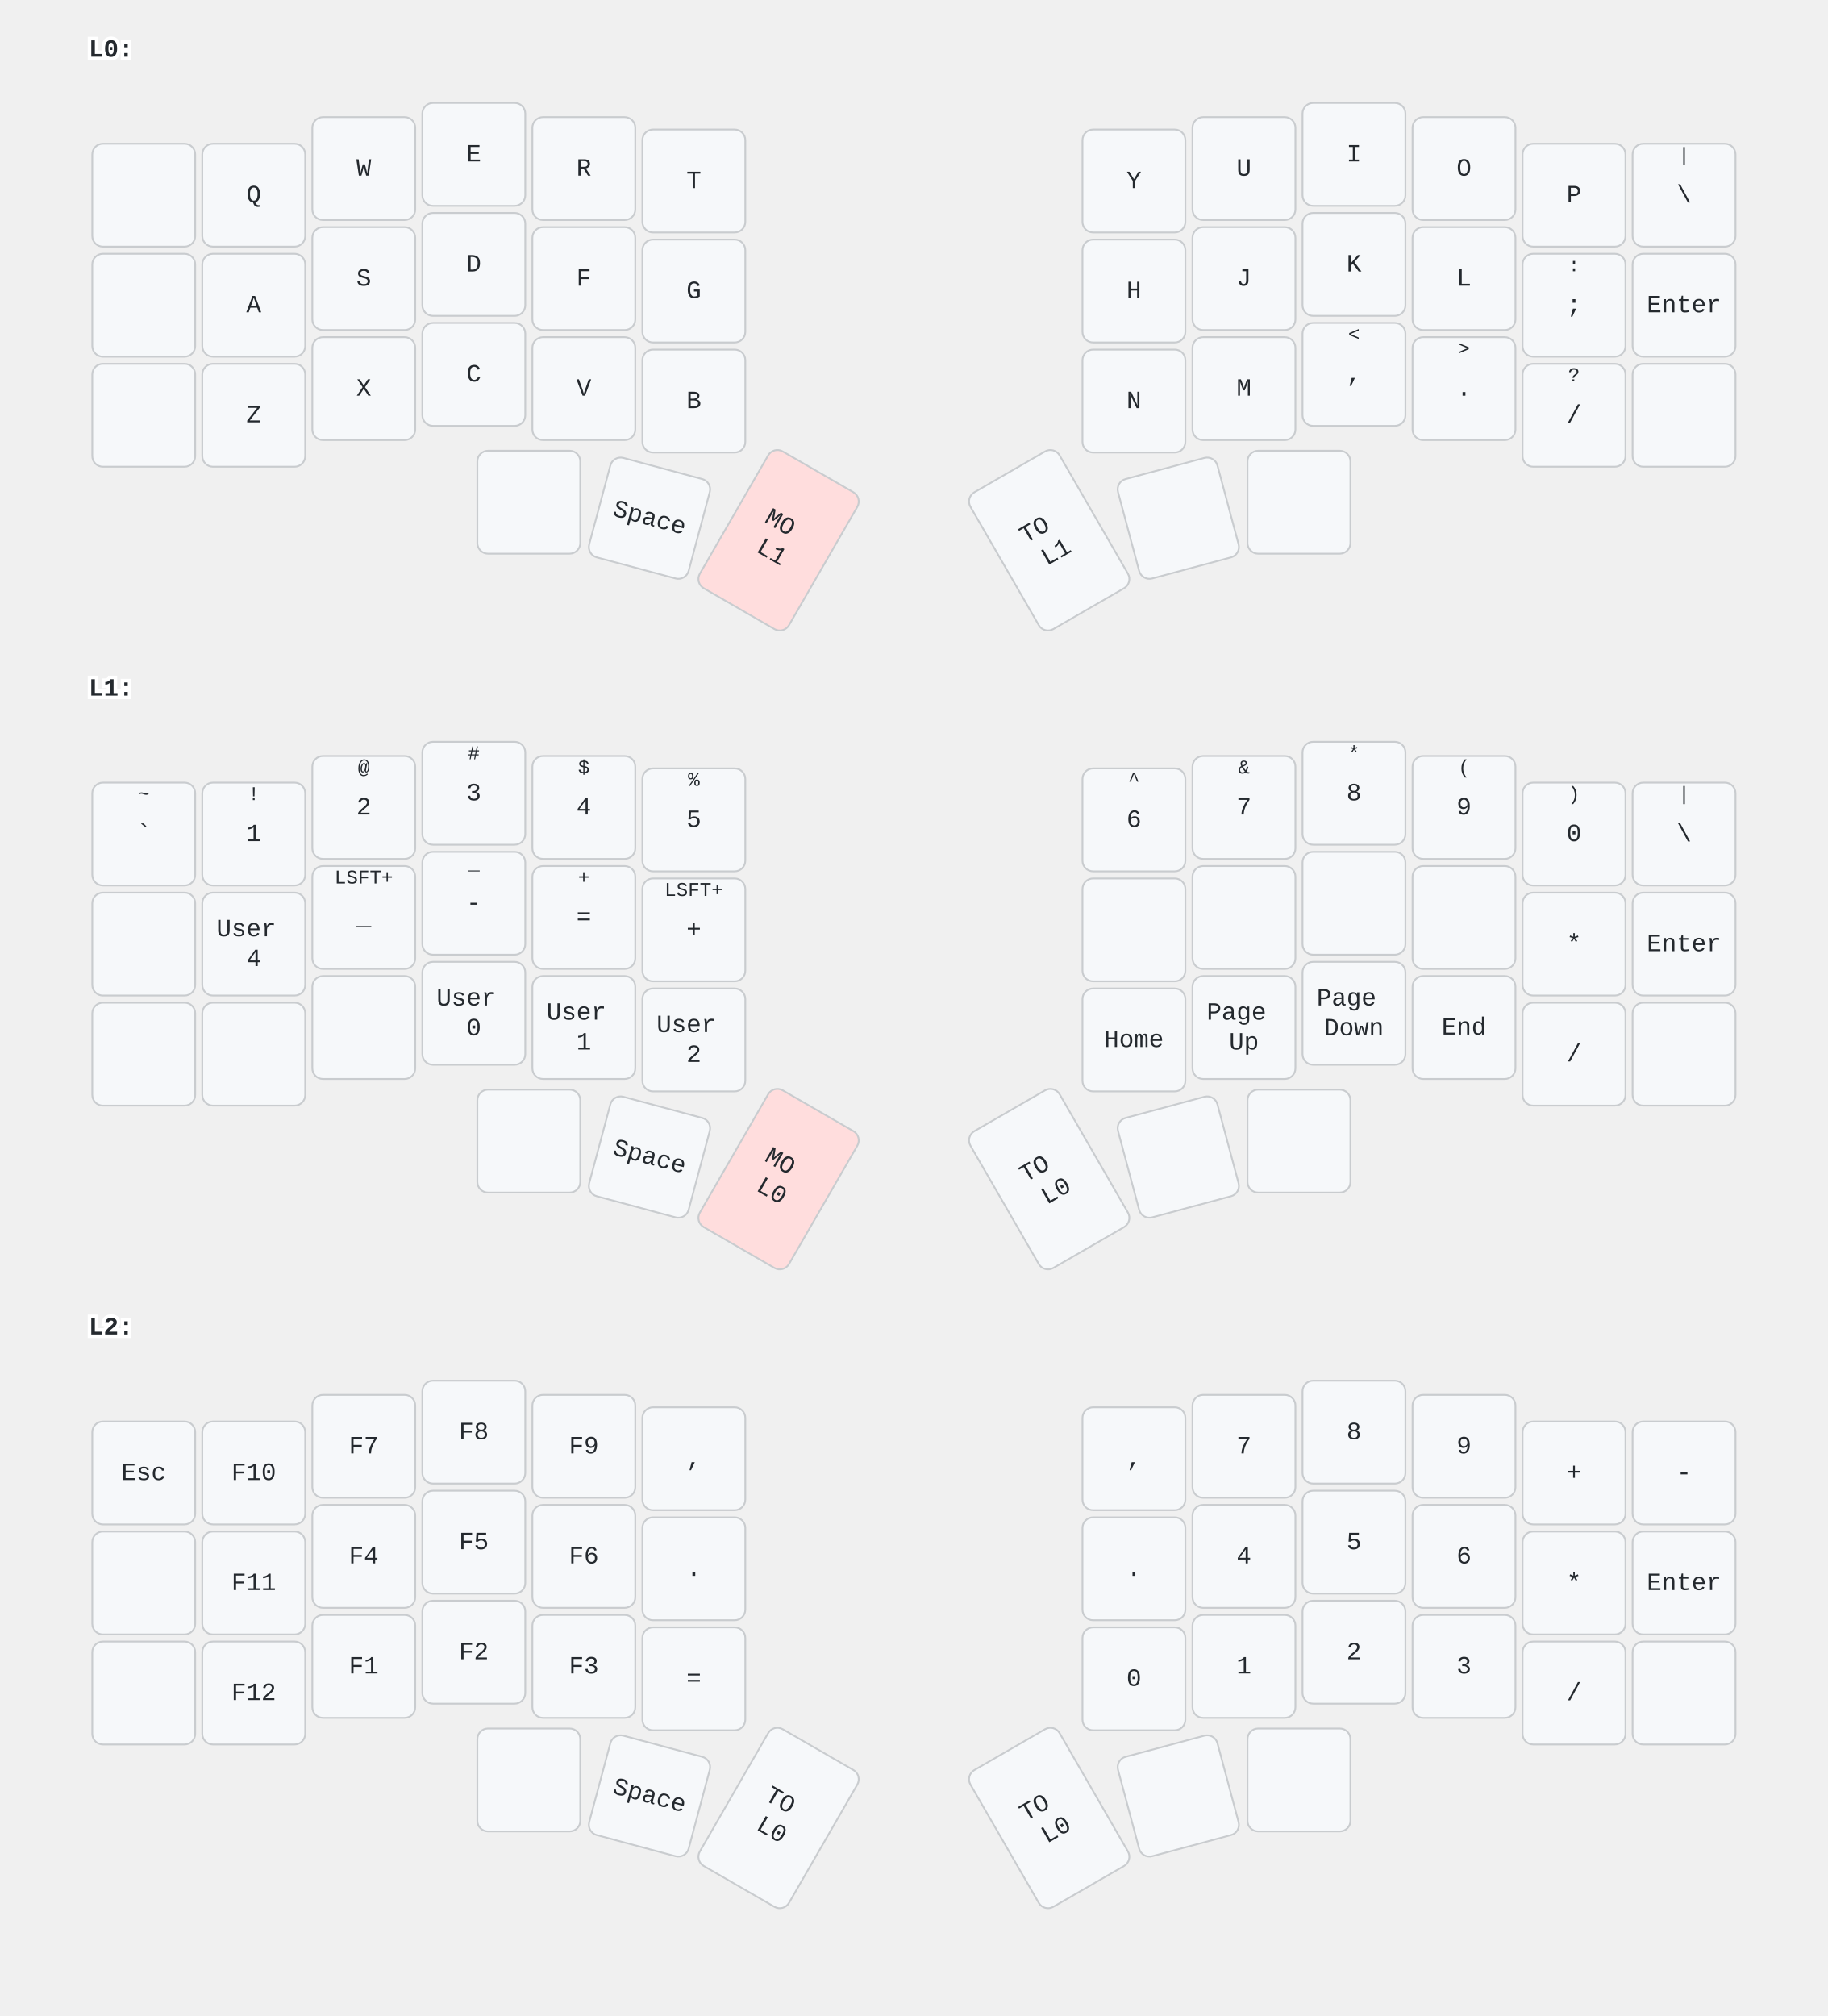
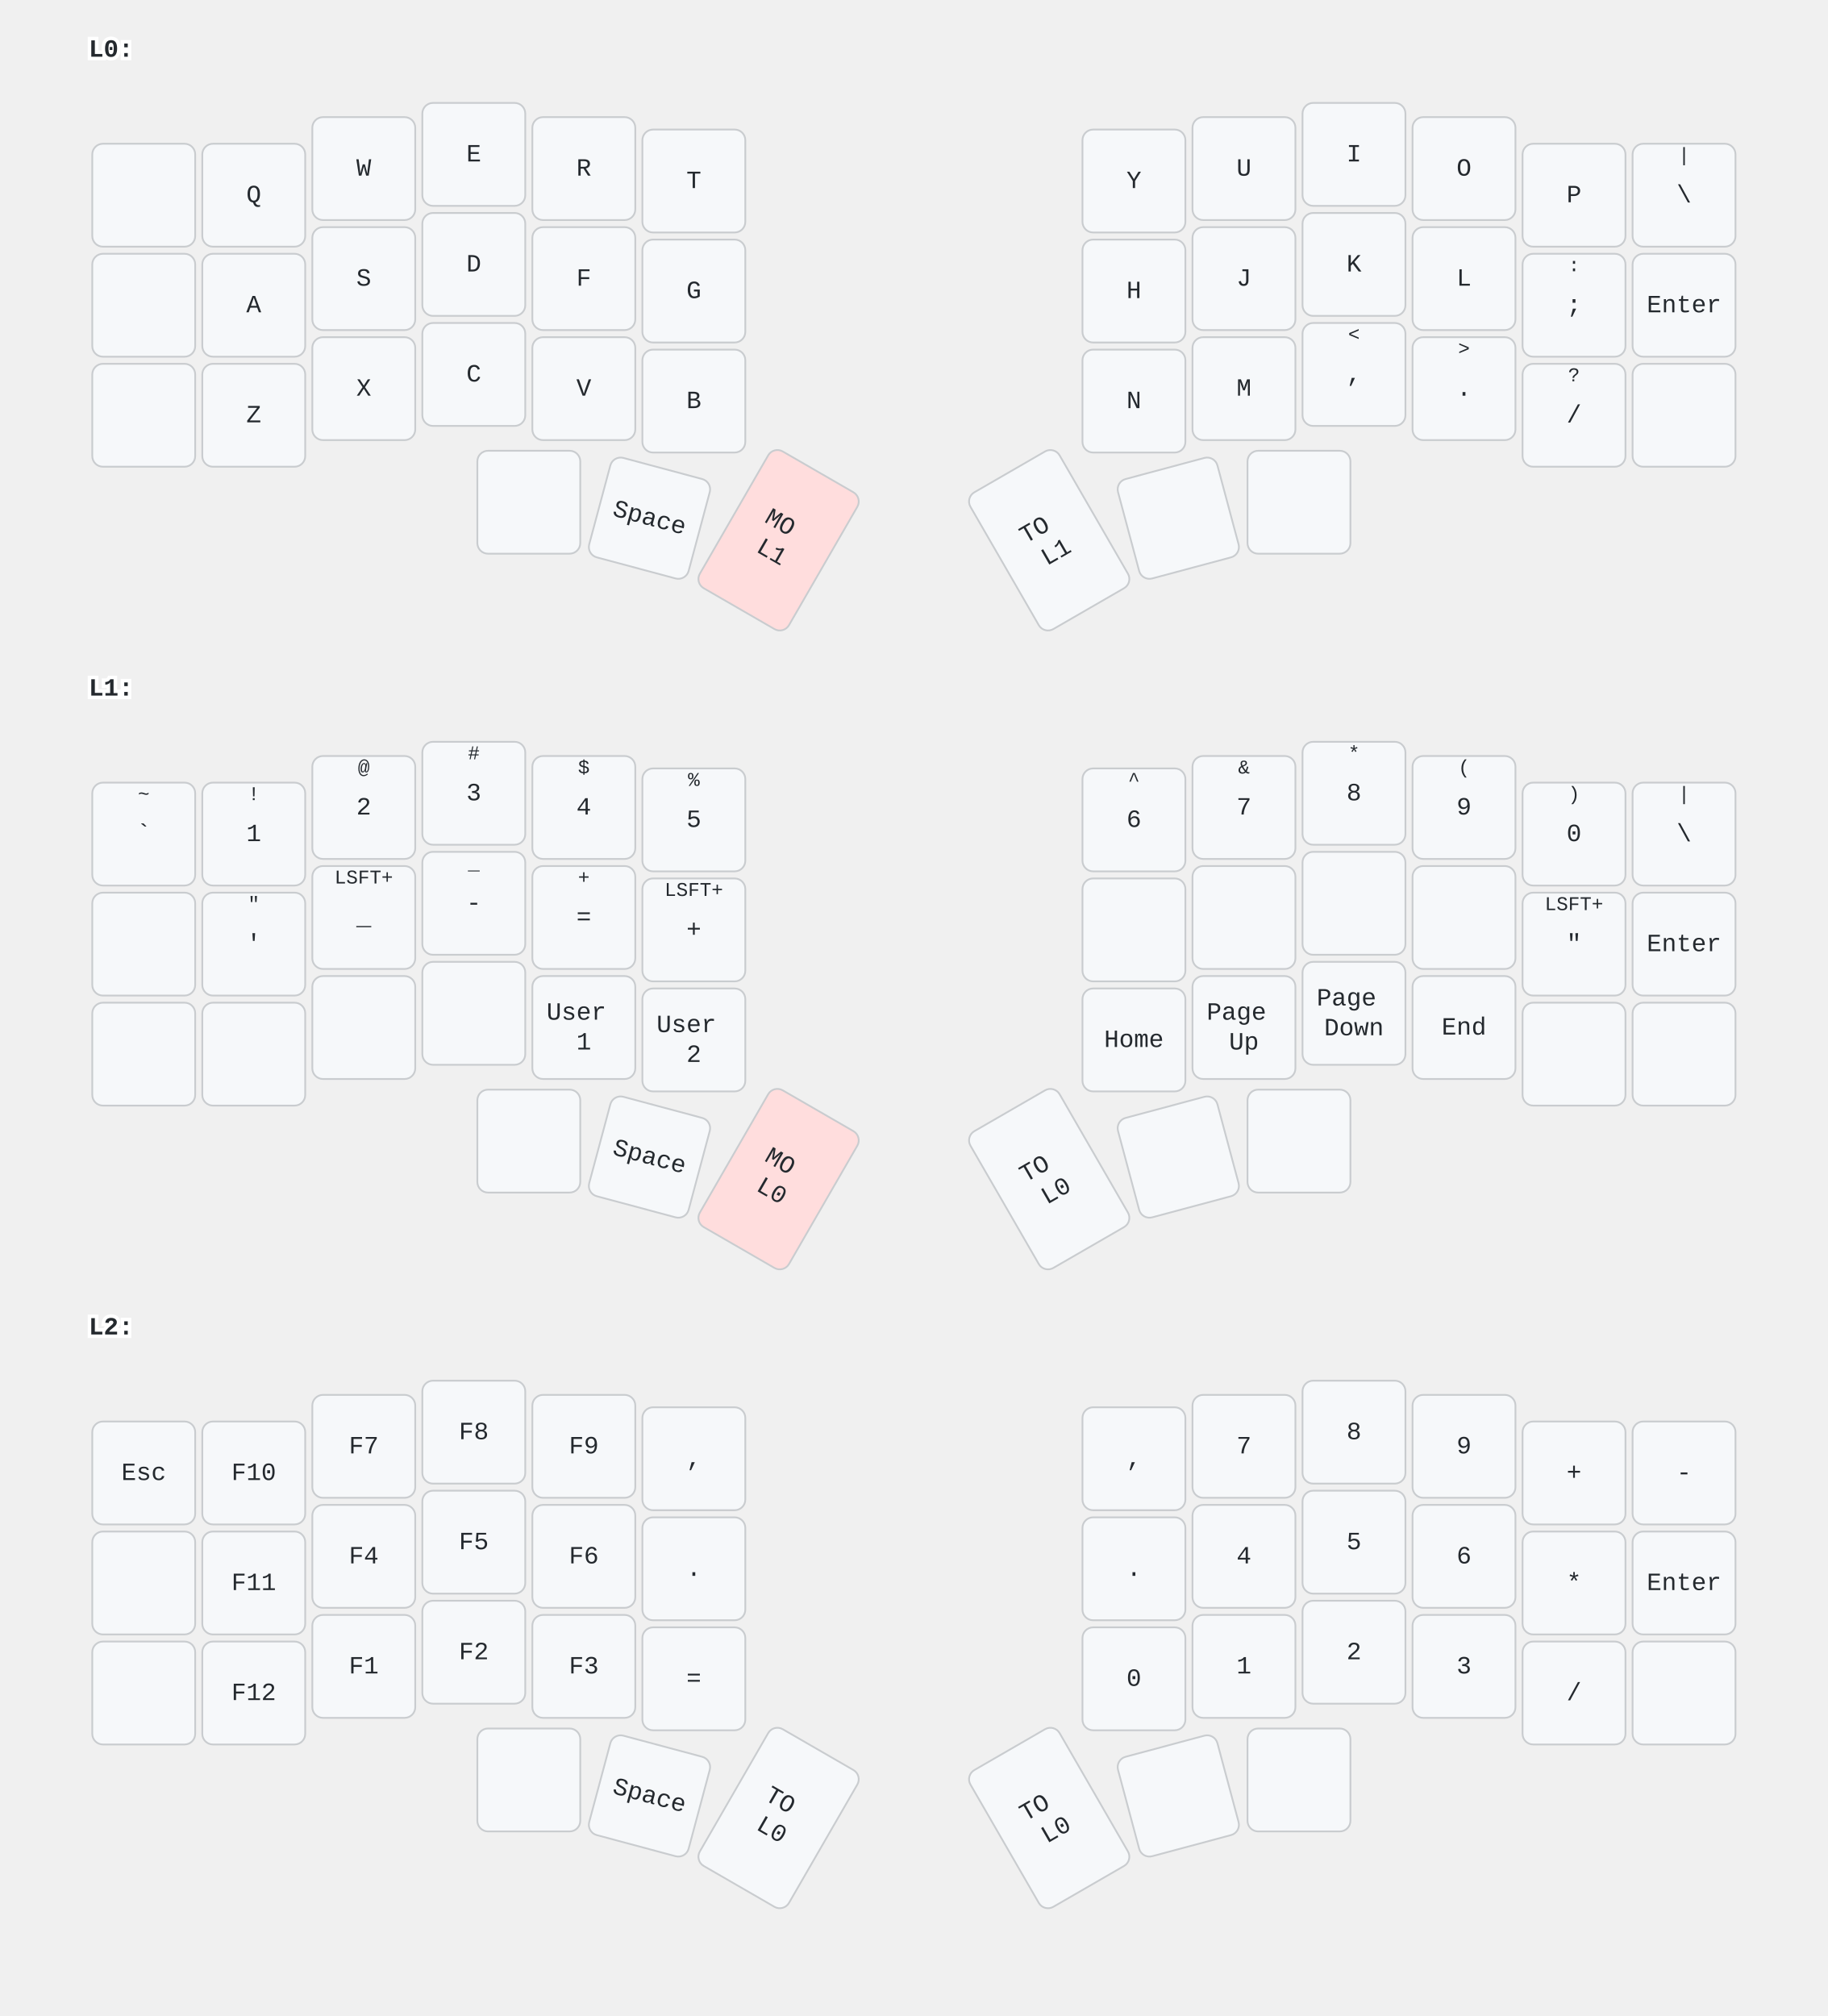
<svg xmlns="http://www.w3.org/2000/svg" xmlns:xlink="http://www.w3.org/1999/xlink" width="1030" height="1136" viewBox="0 0 1030 1136" class="keymap">
  <defs>/* start glyphs */
<svg id="mdi.apple-keyboard-command">
      <svg viewBox="0 0 24 24">
        <path d="M6,2A4,4 0 0,1 10,6V8H14V6A4,4 0 0,1 18,2A4,4 0 0,1 22,6A4,4 0 0,1 18,10H16V14H18A4,4 0 0,1 22,18A4,4 0 0,1 18,22A4,4 0 0,1 14,18V16H10V18A4,4 0 0,1 6,22A4,4 0 0,1 2,18A4,4 0 0,1 6,14H8V10H6A4,4 0 0,1 2,6A4,4 0 0,1 6,2M16,18A2,2 0 0,0 18,20A2,2 0 0,0 20,18A2,2 0 0,0 18,16H16V18M14,10H10V14H14V10M6,16A2,2 0 0,0 4,18A2,2 0 0,0 6,20A2,2 0 0,0 8,18V16H6M8,6A2,2 0 0,0 6,4A2,2 0 0,0 4,6A2,2 0 0,0 6,8H8V6M18,8A2,2 0 0,0 20,6A2,2 0 0,0 18,4A2,2 0 0,0 16,6V8H18Z" />
      </svg>
    </svg>
    <svg id="mdi.apple-keyboard-control">
      <svg viewBox="0 0 24 24">
        <path d="M19.78,11.78L18.36,13.19L12,6.83L5.64,13.19L4.22,11.78L12,4L19.78,11.78Z" />
      </svg>
    </svg>
    <svg id="mdi.apple-keyboard-shift">
      <svg viewBox="0 0 24 24">
        <path d="M15,18V12H17.17L12,6.83L6.83,12H9V18H15M12,4L22,14H17V20H7V14H2L12,4Z" />
      </svg>
    </svg>
    <svg id="mdi.arrow-down">
      <svg viewBox="0 0 24 24">
        <path d="M11,4H13V16L18.5,10.5L19.92,11.92L12,19.84L4.08,11.92L5.5,10.5L11,16V4Z" />
      </svg>
    </svg>
    <svg id="mdi.arrow-left">
      <svg viewBox="0 0 24 24">
        <path d="M20,11V13H8L13.5,18.5L12.08,19.92L4.16,12L12.08,4.08L13.5,5.5L8,11H20Z" />
      </svg>
    </svg>
    <svg id="mdi.arrow-right">
      <svg viewBox="0 0 24 24">
        <path d="M4,11V13H16L10.5,18.5L11.92,19.92L19.84,12L11.92,4.08L10.5,5.5L16,11H4Z" />
      </svg>
    </svg>
    <svg id="mdi.arrow-up">
      <svg viewBox="0 0 24 24">
        <path d="M13,20H11V8L5.5,13.5L4.08,12.08L12,4.16L19.92,12.08L18.5,13.5L13,8V20Z" />
      </svg>
    </svg>
    <svg id="mdi.backspace-outline">
      <svg viewBox="0 0 24 24">
        <path d="M19,15.59L17.59,17L14,13.41L10.41,17L9,15.59L12.59,12L9,8.41L10.41,7L14,10.59L17.59,7L19,8.41L15.41,12L19,15.59M22,3A2,2 0 0,1 24,5V19A2,2 0 0,1 22,21H7C6.31,21 5.77,20.64 5.41,20.11L0,12L5.41,3.88C5.77,3.35 6.31,3 7,3H22M22,5H7L2.28,12L7,19H22V5Z" />
      </svg>
    </svg>
    <svg id="mdi.keyboard-tab">
      <svg viewBox="0 0 24 24">
        <path d="M20,18H22V6H20M11.59,7.41L15.17,11H1V13H15.17L11.59,16.58L13,18L19,12L13,6L11.59,7.41Z" />
      </svg>
    </svg>
  </defs>/* end glyphs */
<style>/* inherit to force styles through use tags */
svg path {
    fill: inherit;
}

/* font and background color specifications */
svg.keymap {
    font-family: SFMono-Regular,Consolas,Liberation Mono,Menlo,monospace;
    font-size: 14px;
    font-kerning: normal;
    text-rendering: optimizeLegibility;
    fill: #24292e;
}

/* default key styling */
rect.key {
    fill: #f6f8fa;
}

rect.key, rect.combo {
    stroke: #c9cccf;
    stroke-width: 1;
}

/* default key side styling, only used is draw_key_sides is set */
rect.side {
    filter: brightness(90%);
}

/* color accent for combo boxes */
rect.combo, rect.combo-separate {
    fill: #cdf;
}

/* color accent for held keys */
rect.held, rect.combo.held {
    fill: #fdd;
}

/* color accent for ghost (optional) keys */
rect.ghost, rect.combo.ghost {
    stroke-dasharray: 4, 4;
    stroke-width: 2;
}

text {
    text-anchor: middle;
    dominant-baseline: middle;
}

/* styling for layer labels */
text.label {
    font-weight: bold;
    text-anchor: start;
    stroke: white;
    stroke-width: 4;
    paint-order: stroke;
}

/* styling for optional footer */
text.footer {
    text-anchor: end;
    dominant-baseline: auto;
    stroke: white;
    stroke-width: 4;
    paint-order: stroke;
}

/* styling for combo tap, and key hold/shifted label text */
text.combo, text.hold, text.shifted {
    font-size: 11px;
}

text.hold {
    text-anchor: middle;
    dominant-baseline: auto;
}

text.shifted {
    text-anchor: middle;
    dominant-baseline: hanging;
}

text.layer-activator {
    text-decoration: underline;
}

/* styling for hold/shifted label text in combo box */
text.combo.hold, text.combo.shifted {
    font-size: 8px;
}

/* lighter symbol for transparent keys */
text.trans {
    fill: #7b7e81;
}

/* styling for combo dendrons */
path.combo {
    stroke-width: 1;
    stroke: gray;
    fill: none;
}

/* Start Tabler Icons Cleanup */
/* cannot use height/width with glyphs */
.icon-tabler &gt; path {
    fill: inherit;
    stroke: inherit;
    stroke-width: 2;
}
/* hide tabler's default box */
.icon-tabler &gt; path[stroke="none"][fill="none"] {
    visibility: hidden;
}
/* End Tabler Icons Cleanup */

@media (prefers-color-scheme: dark) {
svg.keymap { fill: #d1d6db; }
rect.key { fill: #3f4750; }
rect.key, rect.combo { stroke: #60666c; }
rect.combo, rect.combo-separate { fill: #1f3d7a; }
rect.held, rect.combo.held { fill: #854747; }
text.label, text.footer { stroke: black; }
text.trans { fill: #7e8184; }
path.combo { stroke: #7f7f7f; }

}
svg.keymap { background-color: #FFF; }</style>
  <g transform="translate(50, 0)" class="layer-L0">
    <text x="0" y="28" class="label" id="L0">L0:</text>
    <g transform="translate(0, 56)">
      <g transform="translate(31, 54)" class="key keypos-0">
        <rect rx="6" ry="6" x="-29" y="-29" width="58" height="58" class="key" />
        <use href="#mdi.keyboard-tab" xlink:href="#mdi.keyboard-tab" x="-11" y="-11" height="22" width="22.0" class="key tap glyph mdi.keyboard-tab" />
      </g>
      <g transform="translate(93, 54)" class="key keypos-1">
        <rect rx="6" ry="6" x="-29" y="-29" width="58" height="58" class="key" />
        <text x="0" y="0" class="key tap">Q</text>
      </g>
      <g transform="translate(155, 39)" class="key keypos-2">
        <rect rx="6" ry="6" x="-29" y="-29" width="58" height="58" class="key" />
        <text x="0" y="0" class="key tap">W</text>
      </g>
      <g transform="translate(217, 31)" class="key keypos-3">
        <rect rx="6" ry="6" x="-29" y="-29" width="58" height="58" class="key" />
        <text x="0" y="0" class="key tap">E</text>
      </g>
      <g transform="translate(279, 39)" class="key keypos-4">
        <rect rx="6" ry="6" x="-29" y="-29" width="58" height="58" class="key" />
        <text x="0" y="0" class="key tap">R</text>
      </g>
      <g transform="translate(341, 46)" class="key keypos-5">
        <rect rx="6" ry="6" x="-29" y="-29" width="58" height="58" class="key" />
        <text x="0" y="0" class="key tap">T</text>
      </g>
      <g transform="translate(589, 46)" class="key keypos-6">
        <rect rx="6" ry="6" x="-29" y="-29" width="58" height="58" class="key" />
        <text x="0" y="0" class="key tap">Y</text>
      </g>
      <g transform="translate(651, 39)" class="key keypos-7">
        <rect rx="6" ry="6" x="-29" y="-29" width="58" height="58" class="key" />
        <text x="0" y="0" class="key tap">U</text>
      </g>
      <g transform="translate(713, 31)" class="key keypos-8">
        <rect rx="6" ry="6" x="-29" y="-29" width="58" height="58" class="key" />
        <text x="0" y="0" class="key tap">I</text>
      </g>
      <g transform="translate(775, 39)" class="key keypos-9">
        <rect rx="6" ry="6" x="-29" y="-29" width="58" height="58" class="key" />
        <text x="0" y="0" class="key tap">O</text>
      </g>
      <g transform="translate(837, 54)" class="key keypos-10">
        <rect rx="6" ry="6" x="-29" y="-29" width="58" height="58" class="key" />
        <text x="0" y="0" class="key tap">P</text>
      </g>
      <g transform="translate(899, 54)" class="key keypos-11">
        <rect rx="6" ry="6" x="-29" y="-29" width="58" height="58" class="key" />
        <text x="0" y="0" class="key tap">\</text>
        <text x="0" y="-25" class="key shifted">|</text>
      </g>
      <g transform="translate(31, 116)" class="key keypos-12">
        <rect rx="6" ry="6" x="-29" y="-29" width="58" height="58" class="key" />
        <use href="#mdi.apple-keyboard-control" xlink:href="#mdi.apple-keyboard-control" x="-11" y="-11" height="22" width="22.0" class="key tap glyph mdi.apple-keyboard-control" />
      </g>
      <g transform="translate(93, 116)" class="key keypos-13">
        <rect rx="6" ry="6" x="-29" y="-29" width="58" height="58" class="key" />
        <text x="0" y="0" class="key tap">A</text>
      </g>
      <g transform="translate(155, 101)" class="key keypos-14">
        <rect rx="6" ry="6" x="-29" y="-29" width="58" height="58" class="key" />
        <text x="0" y="0" class="key tap">S</text>
      </g>
      <g transform="translate(217, 93)" class="key keypos-15">
        <rect rx="6" ry="6" x="-29" y="-29" width="58" height="58" class="key" />
        <text x="0" y="0" class="key tap">D</text>
      </g>
      <g transform="translate(279, 101)" class="key keypos-16">
        <rect rx="6" ry="6" x="-29" y="-29" width="58" height="58" class="key" />
        <text x="0" y="0" class="key tap">F</text>
      </g>
      <g transform="translate(341, 108)" class="key keypos-17">
        <rect rx="6" ry="6" x="-29" y="-29" width="58" height="58" class="key" />
        <text x="0" y="0" class="key tap">G</text>
      </g>
      <g transform="translate(589, 108)" class="key keypos-18">
        <rect rx="6" ry="6" x="-29" y="-29" width="58" height="58" class="key" />
        <text x="0" y="0" class="key tap">H</text>
      </g>
      <g transform="translate(651, 101)" class="key keypos-19">
        <rect rx="6" ry="6" x="-29" y="-29" width="58" height="58" class="key" />
        <text x="0" y="0" class="key tap">J</text>
      </g>
      <g transform="translate(713, 93)" class="key keypos-20">
        <rect rx="6" ry="6" x="-29" y="-29" width="58" height="58" class="key" />
        <text x="0" y="0" class="key tap">K</text>
      </g>
      <g transform="translate(775, 101)" class="key keypos-21">
        <rect rx="6" ry="6" x="-29" y="-29" width="58" height="58" class="key" />
        <text x="0" y="0" class="key tap">L</text>
      </g>
      <g transform="translate(837, 116)" class="key keypos-22">
        <rect rx="6" ry="6" x="-29" y="-29" width="58" height="58" class="key" />
        <text x="0" y="0" class="key tap">;</text>
        <text x="0" y="-25" class="key shifted">:</text>
      </g>
      <g transform="translate(899, 116)" class="key keypos-23">
        <rect rx="6" ry="6" x="-29" y="-29" width="58" height="58" class="key" />
        <text x="0" y="0" class="key tap">Enter</text>
      </g>
      <g transform="translate(31, 178)" class="key keypos-24">
        <rect rx="6" ry="6" x="-29" y="-29" width="58" height="58" class="key" />
        <use href="#mdi.apple-keyboard-shift" xlink:href="#mdi.apple-keyboard-shift" x="-11" y="-11" height="22" width="22.0" class="key tap glyph mdi.apple-keyboard-shift" />
      </g>
      <g transform="translate(93, 178)" class="key keypos-25">
        <rect rx="6" ry="6" x="-29" y="-29" width="58" height="58" class="key" />
        <text x="0" y="0" class="key tap">Z</text>
      </g>
      <g transform="translate(155, 163)" class="key keypos-26">
        <rect rx="6" ry="6" x="-29" y="-29" width="58" height="58" class="key" />
        <text x="0" y="0" class="key tap">X</text>
      </g>
      <g transform="translate(217, 155)" class="key keypos-27">
        <rect rx="6" ry="6" x="-29" y="-29" width="58" height="58" class="key" />
        <text x="0" y="0" class="key tap">C</text>
      </g>
      <g transform="translate(279, 163)" class="key keypos-28">
        <rect rx="6" ry="6" x="-29" y="-29" width="58" height="58" class="key" />
        <text x="0" y="0" class="key tap">V</text>
      </g>
      <g transform="translate(341, 170)" class="key keypos-29">
        <rect rx="6" ry="6" x="-29" y="-29" width="58" height="58" class="key" />
        <text x="0" y="0" class="key tap">B</text>
      </g>
      <g transform="translate(589, 170)" class="key keypos-30">
        <rect rx="6" ry="6" x="-29" y="-29" width="58" height="58" class="key" />
        <text x="0" y="0" class="key tap">N</text>
      </g>
      <g transform="translate(651, 163)" class="key keypos-31">
        <rect rx="6" ry="6" x="-29" y="-29" width="58" height="58" class="key" />
        <text x="0" y="0" class="key tap">M</text>
      </g>
      <g transform="translate(713, 155)" class="key keypos-32">
        <rect rx="6" ry="6" x="-29" y="-29" width="58" height="58" class="key" />
        <text x="0" y="0" class="key tap">,</text>
        <text x="0" y="-25" class="key shifted">&lt;</text>
      </g>
      <g transform="translate(775, 163)" class="key keypos-33">
        <rect rx="6" ry="6" x="-29" y="-29" width="58" height="58" class="key" />
        <text x="0" y="0" class="key tap">.</text>
        <text x="0" y="-25" class="key shifted">&gt;</text>
      </g>
      <g transform="translate(837, 178)" class="key keypos-34">
        <rect rx="6" ry="6" x="-29" y="-29" width="58" height="58" class="key" />
        <text x="0" y="0" class="key tap">/</text>
        <text x="0" y="-25" class="key shifted">?</text>
      </g>
      <g transform="translate(899, 178)" class="key keypos-35">
        <rect rx="6" ry="6" x="-29" y="-29" width="58" height="58" class="key" />
        <use href="#mdi.apple-keyboard-shift" xlink:href="#mdi.apple-keyboard-shift" x="-11" y="-11" height="22" width="22.0" class="key tap glyph mdi.apple-keyboard-shift" />
      </g>
      <g transform="translate(248, 227)" class="key keypos-36">
        <rect rx="6" ry="6" x="-29" y="-29" width="58" height="58" class="key" />
        <use href="#mdi.apple-keyboard-command" xlink:href="#mdi.apple-keyboard-command" x="-11" y="-11" height="22" width="22.0" class="key tap glyph mdi.apple-keyboard-command" />
      </g>
      <g transform="translate(316, 236) rotate(15.0)" class="key keypos-37">
        <rect rx="6" ry="6" x="-29" y="-29" width="58" height="58" class="key" />
        <text x="0" y="0" class="key tap">Space</text>
      </g>
      <g transform="translate(389, 248) rotate(30.0)" class="key held keypos-38">
        <rect rx="6" ry="6" x="-29" y="-44" width="58" height="89" class="key held" />
        <text x="0" y="0" class="key held tap">
          <tspan x="0" dy="-0.6em">MO</tspan>
          <tspan x="0" dy="1.2em">L1</tspan>
        </text>
      </g>
      <g transform="translate(541, 248) rotate(-30.0)" class="key keypos-39">
        <rect rx="6" ry="6" x="-29" y="-44" width="58" height="89" class="key" />
        <text x="0" y="0" class="key tap">
          <tspan x="0" dy="-0.6em">TO</tspan>
          <tspan x="0" dy="1.2em">L1</tspan>
        </text>
      </g>
      <g transform="translate(614, 236) rotate(-15.0)" class="key keypos-40">
        <rect rx="6" ry="6" x="-29" y="-29" width="58" height="58" class="key" />
        <use href="#mdi.backspace-outline" xlink:href="#mdi.backspace-outline" x="-11" y="-11" height="22" width="22.0" class="key tap glyph mdi.backspace-outline" />
      </g>
      <g transform="translate(682, 227)" class="key keypos-41">
        <rect rx="6" ry="6" x="-29" y="-29" width="58" height="58" class="key" />
        <use href="#mdi.apple-keyboard-command" xlink:href="#mdi.apple-keyboard-command" x="-11" y="-11" height="22" width="22.0" class="key tap glyph mdi.apple-keyboard-command" />
      </g>
    </g>
  </g>
  <g transform="translate(50, 360)" class="layer-L1">
    <text x="0" y="28" class="label" id="L1">L1:</text>
    <g transform="translate(0, 56)">
      <g transform="translate(31, 54)" class="key keypos-0">
        <rect rx="6" ry="6" x="-29" y="-29" width="58" height="58" class="key" />
        <text x="0" y="0" class="key tap">`</text>
        <text x="0" y="-25" class="key shifted">~</text>
      </g>
      <g transform="translate(93, 54)" class="key keypos-1">
        <rect rx="6" ry="6" x="-29" y="-29" width="58" height="58" class="key" />
        <text x="0" y="0" class="key tap">1</text>
        <text x="0" y="-25" class="key shifted">!</text>
      </g>
      <g transform="translate(155, 39)" class="key keypos-2">
        <rect rx="6" ry="6" x="-29" y="-29" width="58" height="58" class="key" />
        <text x="0" y="0" class="key tap">2</text>
        <text x="0" y="-25" class="key shifted">@</text>
      </g>
      <g transform="translate(217, 31)" class="key keypos-3">
        <rect rx="6" ry="6" x="-29" y="-29" width="58" height="58" class="key" />
        <text x="0" y="0" class="key tap">3</text>
        <text x="0" y="-25" class="key shifted">#</text>
      </g>
      <g transform="translate(279, 39)" class="key keypos-4">
        <rect rx="6" ry="6" x="-29" y="-29" width="58" height="58" class="key" />
        <text x="0" y="0" class="key tap">4</text>
        <text x="0" y="-25" class="key shifted">$</text>
      </g>
      <g transform="translate(341, 46)" class="key keypos-5">
        <rect rx="6" ry="6" x="-29" y="-29" width="58" height="58" class="key" />
        <text x="0" y="0" class="key tap">5</text>
        <text x="0" y="-25" class="key shifted">%</text>
      </g>
      <g transform="translate(589, 46)" class="key keypos-6">
        <rect rx="6" ry="6" x="-29" y="-29" width="58" height="58" class="key" />
        <text x="0" y="0" class="key tap">6</text>
        <text x="0" y="-25" class="key shifted">^</text>
      </g>
      <g transform="translate(651, 39)" class="key keypos-7">
        <rect rx="6" ry="6" x="-29" y="-29" width="58" height="58" class="key" />
        <text x="0" y="0" class="key tap">7</text>
        <text x="0" y="-25" class="key shifted">&amp;</text>
      </g>
      <g transform="translate(713, 31)" class="key keypos-8">
        <rect rx="6" ry="6" x="-29" y="-29" width="58" height="58" class="key" />
        <text x="0" y="0" class="key tap">8</text>
        <text x="0" y="-25" class="key shifted">*</text>
      </g>
      <g transform="translate(775, 39)" class="key keypos-9">
        <rect rx="6" ry="6" x="-29" y="-29" width="58" height="58" class="key" />
        <text x="0" y="0" class="key tap">9</text>
        <text x="0" y="-25" class="key shifted">(</text>
      </g>
      <g transform="translate(837, 54)" class="key keypos-10">
        <rect rx="6" ry="6" x="-29" y="-29" width="58" height="58" class="key" />
        <text x="0" y="0" class="key tap">0</text>
        <text x="0" y="-25" class="key shifted">)</text>
      </g>
      <g transform="translate(899, 54)" class="key keypos-11">
        <rect rx="6" ry="6" x="-29" y="-29" width="58" height="58" class="key" />
        <text x="0" y="0" class="key tap">\</text>
        <text x="0" y="-25" class="key shifted">|</text>
      </g>
      <g transform="translate(31, 116)" class="key keypos-12">
        <rect rx="6" ry="6" x="-29" y="-29" width="58" height="58" class="key" />
        <use href="#mdi.apple-keyboard-control" xlink:href="#mdi.apple-keyboard-control" x="-11" y="-11" height="22" width="22.0" class="key tap glyph mdi.apple-keyboard-control" />
      </g>
      <g transform="translate(93, 116)" class="key keypos-13">
        <rect rx="6" ry="6" x="-29" y="-29" width="58" height="58" class="key" />
-         <text x="0" y="0" class="key tap">
-           <tspan x="0" dy="-0.6em">User</tspan>
-           <tspan x="0" dy="1.2em">4</tspan>
-         </text>
+         <text x="0" y="0" class="key tap">'</text>
+         <text x="0" y="-25" class="key shifted">"</text>
      </g>
      <g transform="translate(155, 101)" class="key keypos-14">
        <rect rx="6" ry="6" x="-29" y="-29" width="58" height="58" class="key" />
        <text x="0" y="0" class="key tap">_</text>
        <text x="0" y="-25" class="key shifted">LSFT+</text>
      </g>
      <g transform="translate(217, 93)" class="key keypos-15">
        <rect rx="6" ry="6" x="-29" y="-29" width="58" height="58" class="key" />
        <text x="0" y="0" class="key tap">-</text>
        <text x="0" y="-25" class="key shifted">_</text>
      </g>
      <g transform="translate(279, 101)" class="key keypos-16">
        <rect rx="6" ry="6" x="-29" y="-29" width="58" height="58" class="key" />
        <text x="0" y="0" class="key tap">=</text>
        <text x="0" y="-25" class="key shifted">+</text>
      </g>
      <g transform="translate(341, 108)" class="key keypos-17">
        <rect rx="6" ry="6" x="-29" y="-29" width="58" height="58" class="key" />
        <text x="0" y="0" class="key tap">+</text>
        <text x="0" y="-25" class="key shifted">LSFT+</text>
      </g>
      <g transform="translate(589, 108)" class="key keypos-18">
        <rect rx="6" ry="6" x="-29" y="-29" width="58" height="58" class="key" />
        <use href="#mdi.arrow-left" xlink:href="#mdi.arrow-left" x="-11" y="-11" height="22" width="22.0" class="key tap glyph mdi.arrow-left" />
      </g>
      <g transform="translate(651, 101)" class="key keypos-19">
        <rect rx="6" ry="6" x="-29" y="-29" width="58" height="58" class="key" />
        <use href="#mdi.arrow-down" xlink:href="#mdi.arrow-down" x="-11" y="-11" height="22" width="22.0" class="key tap glyph mdi.arrow-down" />
      </g>
      <g transform="translate(713, 93)" class="key keypos-20">
        <rect rx="6" ry="6" x="-29" y="-29" width="58" height="58" class="key" />
        <use href="#mdi.arrow-up" xlink:href="#mdi.arrow-up" x="-11" y="-11" height="22" width="22.0" class="key tap glyph mdi.arrow-up" />
      </g>
      <g transform="translate(775, 101)" class="key keypos-21">
        <rect rx="6" ry="6" x="-29" y="-29" width="58" height="58" class="key" />
        <use href="#mdi.arrow-right" xlink:href="#mdi.arrow-right" x="-11" y="-11" height="22" width="22.0" class="key tap glyph mdi.arrow-right" />
      </g>
      <g transform="translate(837, 116)" class="key keypos-22">
        <rect rx="6" ry="6" x="-29" y="-29" width="58" height="58" class="key" />
-         <text x="0" y="0" class="key tap">*</text>
+         <text x="0" y="0" class="key tap">"</text>
+         <text x="0" y="-25" class="key shifted">LSFT+</text>
      </g>
      <g transform="translate(899, 116)" class="key keypos-23">
        <rect rx="6" ry="6" x="-29" y="-29" width="58" height="58" class="key" />
        <text x="0" y="0" class="key tap">Enter</text>
      </g>
      <g transform="translate(31, 178)" class="key keypos-24">
        <rect rx="6" ry="6" x="-29" y="-29" width="58" height="58" class="key" />
        <use href="#mdi.apple-keyboard-shift" xlink:href="#mdi.apple-keyboard-shift" x="-11" y="-11" height="22" width="22.0" class="key tap glyph mdi.apple-keyboard-shift" />
      </g>
      <g transform="translate(93, 178)" class="key keypos-25">
        <rect rx="6" ry="6" x="-29" y="-29" width="58" height="58" class="key" />
      </g>
      <g transform="translate(155, 163)" class="key keypos-26">
        <rect rx="6" ry="6" x="-29" y="-29" width="58" height="58" class="key" />
      </g>
      <g transform="translate(217, 155)" class="key keypos-27">
        <rect rx="6" ry="6" x="-29" y="-29" width="58" height="58" class="key" />
-         <text x="0" y="0" class="key tap">
-           <tspan x="0" dy="-0.6em">User</tspan>
-           <tspan x="0" dy="1.2em">0</tspan>
-         </text>
      </g>
      <g transform="translate(279, 163)" class="key keypos-28">
        <rect rx="6" ry="6" x="-29" y="-29" width="58" height="58" class="key" />
        <text x="0" y="0" class="key tap">
          <tspan x="0" dy="-0.6em">User</tspan>
          <tspan x="0" dy="1.2em">1</tspan>
        </text>
      </g>
      <g transform="translate(341, 170)" class="key keypos-29">
        <rect rx="6" ry="6" x="-29" y="-29" width="58" height="58" class="key" />
        <text x="0" y="0" class="key tap">
          <tspan x="0" dy="-0.6em">User</tspan>
          <tspan x="0" dy="1.2em">2</tspan>
        </text>
      </g>
      <g transform="translate(589, 170)" class="key keypos-30">
        <rect rx="6" ry="6" x="-29" y="-29" width="58" height="58" class="key" />
        <text x="0" y="0" class="key tap">Home</text>
      </g>
      <g transform="translate(651, 163)" class="key keypos-31">
        <rect rx="6" ry="6" x="-29" y="-29" width="58" height="58" class="key" />
        <text x="0" y="0" class="key tap">
          <tspan x="0" dy="-0.6em">Page</tspan>
          <tspan x="0" dy="1.2em">Up</tspan>
        </text>
      </g>
      <g transform="translate(713, 155)" class="key keypos-32">
        <rect rx="6" ry="6" x="-29" y="-29" width="58" height="58" class="key" />
        <text x="0" y="0" class="key tap">
          <tspan x="0" dy="-0.6em">Page</tspan>
          <tspan x="0" dy="1.2em">Down</tspan>
        </text>
      </g>
      <g transform="translate(775, 163)" class="key keypos-33">
        <rect rx="6" ry="6" x="-29" y="-29" width="58" height="58" class="key" />
        <text x="0" y="0" class="key tap">End</text>
      </g>
      <g transform="translate(837, 178)" class="key keypos-34">
        <rect rx="6" ry="6" x="-29" y="-29" width="58" height="58" class="key" />
-         <text x="0" y="0" class="key tap">/</text>
      </g>
      <g transform="translate(899, 178)" class="key keypos-35">
        <rect rx="6" ry="6" x="-29" y="-29" width="58" height="58" class="key" />
        <use href="#mdi.apple-keyboard-shift" xlink:href="#mdi.apple-keyboard-shift" x="-11" y="-11" height="22" width="22.0" class="key tap glyph mdi.apple-keyboard-shift" />
      </g>
      <g transform="translate(248, 227)" class="key keypos-36">
        <rect rx="6" ry="6" x="-29" y="-29" width="58" height="58" class="key" />
        <use href="#mdi.apple-keyboard-command" xlink:href="#mdi.apple-keyboard-command" x="-11" y="-11" height="22" width="22.0" class="key tap glyph mdi.apple-keyboard-command" />
      </g>
      <g transform="translate(316, 236) rotate(15.0)" class="key keypos-37">
        <rect rx="6" ry="6" x="-29" y="-29" width="58" height="58" class="key" />
        <text x="0" y="0" class="key tap">Space</text>
      </g>
      <g transform="translate(389, 248) rotate(30.0)" class="key held keypos-38">
        <rect rx="6" ry="6" x="-29" y="-44" width="58" height="89" class="key held" />
        <text x="0" y="0" class="key held tap">
          <tspan x="0" dy="-0.6em">MO</tspan>
          <tspan x="0" dy="1.2em">L0</tspan>
        </text>
      </g>
      <g transform="translate(541, 248) rotate(-30.0)" class="key keypos-39">
        <rect rx="6" ry="6" x="-29" y="-44" width="58" height="89" class="key" />
        <text x="0" y="0" class="key tap">
          <tspan x="0" dy="-0.6em">TO</tspan>
          <tspan x="0" dy="1.2em">L0</tspan>
        </text>
      </g>
      <g transform="translate(614, 236) rotate(-15.0)" class="key keypos-40">
        <rect rx="6" ry="6" x="-29" y="-29" width="58" height="58" class="key" />
        <use href="#mdi.backspace-outline" xlink:href="#mdi.backspace-outline" x="-11" y="-11" height="22" width="22.0" class="key tap glyph mdi.backspace-outline" />
      </g>
      <g transform="translate(682, 227)" class="key keypos-41">
        <rect rx="6" ry="6" x="-29" y="-29" width="58" height="58" class="key" />
        <use href="#mdi.apple-keyboard-command" xlink:href="#mdi.apple-keyboard-command" x="-11" y="-11" height="22" width="22.0" class="key tap glyph mdi.apple-keyboard-command" />
      </g>
    </g>
  </g>
  <g transform="translate(50, 720)" class="layer-L2">
    <text x="0" y="28" class="label" id="L2">L2:</text>
    <g transform="translate(0, 56)">
      <g transform="translate(31, 54)" class="key keypos-0">
        <rect rx="6" ry="6" x="-29" y="-29" width="58" height="58" class="key" />
        <text x="0" y="0" class="key tap">Esc</text>
      </g>
      <g transform="translate(93, 54)" class="key keypos-1">
        <rect rx="6" ry="6" x="-29" y="-29" width="58" height="58" class="key" />
        <text x="0" y="0" class="key tap">F10</text>
      </g>
      <g transform="translate(155, 39)" class="key keypos-2">
        <rect rx="6" ry="6" x="-29" y="-29" width="58" height="58" class="key" />
        <text x="0" y="0" class="key tap">F7</text>
      </g>
      <g transform="translate(217, 31)" class="key keypos-3">
        <rect rx="6" ry="6" x="-29" y="-29" width="58" height="58" class="key" />
        <text x="0" y="0" class="key tap">F8</text>
      </g>
      <g transform="translate(279, 39)" class="key keypos-4">
        <rect rx="6" ry="6" x="-29" y="-29" width="58" height="58" class="key" />
        <text x="0" y="0" class="key tap">F9</text>
      </g>
      <g transform="translate(341, 46)" class="key keypos-5">
        <rect rx="6" ry="6" x="-29" y="-29" width="58" height="58" class="key" />
        <text x="0" y="0" class="key tap">,</text>
      </g>
      <g transform="translate(589, 46)" class="key keypos-6">
        <rect rx="6" ry="6" x="-29" y="-29" width="58" height="58" class="key" />
        <text x="0" y="0" class="key tap">,</text>
      </g>
      <g transform="translate(651, 39)" class="key keypos-7">
        <rect rx="6" ry="6" x="-29" y="-29" width="58" height="58" class="key" />
        <text x="0" y="0" class="key tap">7</text>
      </g>
      <g transform="translate(713, 31)" class="key keypos-8">
        <rect rx="6" ry="6" x="-29" y="-29" width="58" height="58" class="key" />
        <text x="0" y="0" class="key tap">8</text>
      </g>
      <g transform="translate(775, 39)" class="key keypos-9">
        <rect rx="6" ry="6" x="-29" y="-29" width="58" height="58" class="key" />
        <text x="0" y="0" class="key tap">9</text>
      </g>
      <g transform="translate(837, 54)" class="key keypos-10">
        <rect rx="6" ry="6" x="-29" y="-29" width="58" height="58" class="key" />
        <text x="0" y="0" class="key tap">+</text>
      </g>
      <g transform="translate(899, 54)" class="key keypos-11">
        <rect rx="6" ry="6" x="-29" y="-29" width="58" height="58" class="key" />
        <text x="0" y="0" class="key tap">-</text>
      </g>
      <g transform="translate(31, 116)" class="key keypos-12">
        <rect rx="6" ry="6" x="-29" y="-29" width="58" height="58" class="key" />
        <use href="#mdi.apple-keyboard-control" xlink:href="#mdi.apple-keyboard-control" x="-11" y="-11" height="22" width="22.0" class="key tap glyph mdi.apple-keyboard-control" />
      </g>
      <g transform="translate(93, 116)" class="key keypos-13">
        <rect rx="6" ry="6" x="-29" y="-29" width="58" height="58" class="key" />
        <text x="0" y="0" class="key tap">F11</text>
      </g>
      <g transform="translate(155, 101)" class="key keypos-14">
        <rect rx="6" ry="6" x="-29" y="-29" width="58" height="58" class="key" />
        <text x="0" y="0" class="key tap">F4</text>
      </g>
      <g transform="translate(217, 93)" class="key keypos-15">
        <rect rx="6" ry="6" x="-29" y="-29" width="58" height="58" class="key" />
        <text x="0" y="0" class="key tap">F5</text>
      </g>
      <g transform="translate(279, 101)" class="key keypos-16">
        <rect rx="6" ry="6" x="-29" y="-29" width="58" height="58" class="key" />
        <text x="0" y="0" class="key tap">F6</text>
      </g>
      <g transform="translate(341, 108)" class="key keypos-17">
        <rect rx="6" ry="6" x="-29" y="-29" width="58" height="58" class="key" />
        <text x="0" y="0" class="key tap">.</text>
      </g>
      <g transform="translate(589, 108)" class="key keypos-18">
        <rect rx="6" ry="6" x="-29" y="-29" width="58" height="58" class="key" />
        <text x="0" y="0" class="key tap">.</text>
      </g>
      <g transform="translate(651, 101)" class="key keypos-19">
        <rect rx="6" ry="6" x="-29" y="-29" width="58" height="58" class="key" />
        <text x="0" y="0" class="key tap">4</text>
      </g>
      <g transform="translate(713, 93)" class="key keypos-20">
        <rect rx="6" ry="6" x="-29" y="-29" width="58" height="58" class="key" />
        <text x="0" y="0" class="key tap">5</text>
      </g>
      <g transform="translate(775, 101)" class="key keypos-21">
        <rect rx="6" ry="6" x="-29" y="-29" width="58" height="58" class="key" />
        <text x="0" y="0" class="key tap">6</text>
      </g>
      <g transform="translate(837, 116)" class="key keypos-22">
        <rect rx="6" ry="6" x="-29" y="-29" width="58" height="58" class="key" />
        <text x="0" y="0" class="key tap">*</text>
      </g>
      <g transform="translate(899, 116)" class="key keypos-23">
        <rect rx="6" ry="6" x="-29" y="-29" width="58" height="58" class="key" />
        <text x="0" y="0" class="key tap">Enter</text>
      </g>
      <g transform="translate(31, 178)" class="key keypos-24">
        <rect rx="6" ry="6" x="-29" y="-29" width="58" height="58" class="key" />
        <use href="#mdi.apple-keyboard-shift" xlink:href="#mdi.apple-keyboard-shift" x="-11" y="-11" height="22" width="22.0" class="key tap glyph mdi.apple-keyboard-shift" />
      </g>
      <g transform="translate(93, 178)" class="key keypos-25">
        <rect rx="6" ry="6" x="-29" y="-29" width="58" height="58" class="key" />
        <text x="0" y="0" class="key tap">F12</text>
      </g>
      <g transform="translate(155, 163)" class="key keypos-26">
        <rect rx="6" ry="6" x="-29" y="-29" width="58" height="58" class="key" />
        <text x="0" y="0" class="key tap">F1</text>
      </g>
      <g transform="translate(217, 155)" class="key keypos-27">
        <rect rx="6" ry="6" x="-29" y="-29" width="58" height="58" class="key" />
        <text x="0" y="0" class="key tap">F2</text>
      </g>
      <g transform="translate(279, 163)" class="key keypos-28">
        <rect rx="6" ry="6" x="-29" y="-29" width="58" height="58" class="key" />
        <text x="0" y="0" class="key tap">F3</text>
      </g>
      <g transform="translate(341, 170)" class="key keypos-29">
        <rect rx="6" ry="6" x="-29" y="-29" width="58" height="58" class="key" />
        <text x="0" y="0" class="key tap">=</text>
      </g>
      <g transform="translate(589, 170)" class="key keypos-30">
        <rect rx="6" ry="6" x="-29" y="-29" width="58" height="58" class="key" />
        <text x="0" y="0" class="key tap">0</text>
      </g>
      <g transform="translate(651, 163)" class="key keypos-31">
        <rect rx="6" ry="6" x="-29" y="-29" width="58" height="58" class="key" />
        <text x="0" y="0" class="key tap">1</text>
      </g>
      <g transform="translate(713, 155)" class="key keypos-32">
        <rect rx="6" ry="6" x="-29" y="-29" width="58" height="58" class="key" />
        <text x="0" y="0" class="key tap">2</text>
      </g>
      <g transform="translate(775, 163)" class="key keypos-33">
        <rect rx="6" ry="6" x="-29" y="-29" width="58" height="58" class="key" />
        <text x="0" y="0" class="key tap">3</text>
      </g>
      <g transform="translate(837, 178)" class="key keypos-34">
        <rect rx="6" ry="6" x="-29" y="-29" width="58" height="58" class="key" />
        <text x="0" y="0" class="key tap">/</text>
      </g>
      <g transform="translate(899, 178)" class="key keypos-35">
        <rect rx="6" ry="6" x="-29" y="-29" width="58" height="58" class="key" />
        <use href="#mdi.apple-keyboard-shift" xlink:href="#mdi.apple-keyboard-shift" x="-11" y="-11" height="22" width="22.0" class="key tap glyph mdi.apple-keyboard-shift" />
      </g>
      <g transform="translate(248, 227)" class="key keypos-36">
        <rect rx="6" ry="6" x="-29" y="-29" width="58" height="58" class="key" />
        <use href="#mdi.apple-keyboard-command" xlink:href="#mdi.apple-keyboard-command" x="-11" y="-11" height="22" width="22.0" class="key tap glyph mdi.apple-keyboard-command" />
      </g>
      <g transform="translate(316, 236) rotate(15.0)" class="key keypos-37">
        <rect rx="6" ry="6" x="-29" y="-29" width="58" height="58" class="key" />
        <text x="0" y="0" class="key tap">Space</text>
      </g>
      <g transform="translate(389, 248) rotate(30.0)" class="key keypos-38">
        <rect rx="6" ry="6" x="-29" y="-44" width="58" height="89" class="key" />
        <text x="0" y="0" class="key tap">
          <tspan x="0" dy="-0.6em">TO</tspan>
          <tspan x="0" dy="1.2em">L0</tspan>
        </text>
      </g>
      <g transform="translate(541, 248) rotate(-30.0)" class="key keypos-39">
        <rect rx="6" ry="6" x="-29" y="-44" width="58" height="89" class="key" />
        <text x="0" y="0" class="key tap">
          <tspan x="0" dy="-0.6em">TO</tspan>
          <tspan x="0" dy="1.2em">L0</tspan>
        </text>
      </g>
      <g transform="translate(614, 236) rotate(-15.0)" class="key keypos-40">
        <rect rx="6" ry="6" x="-29" y="-29" width="58" height="58" class="key" />
        <use href="#mdi.backspace-outline" xlink:href="#mdi.backspace-outline" x="-11" y="-11" height="22" width="22.0" class="key tap glyph mdi.backspace-outline" />
      </g>
      <g transform="translate(682, 227)" class="key keypos-41">
        <rect rx="6" ry="6" x="-29" y="-29" width="58" height="58" class="key" />
        <use href="#mdi.apple-keyboard-command" xlink:href="#mdi.apple-keyboard-command" x="-11" y="-11" height="22" width="22.0" class="key tap glyph mdi.apple-keyboard-command" />
      </g>
    </g>
  </g>
</svg>
